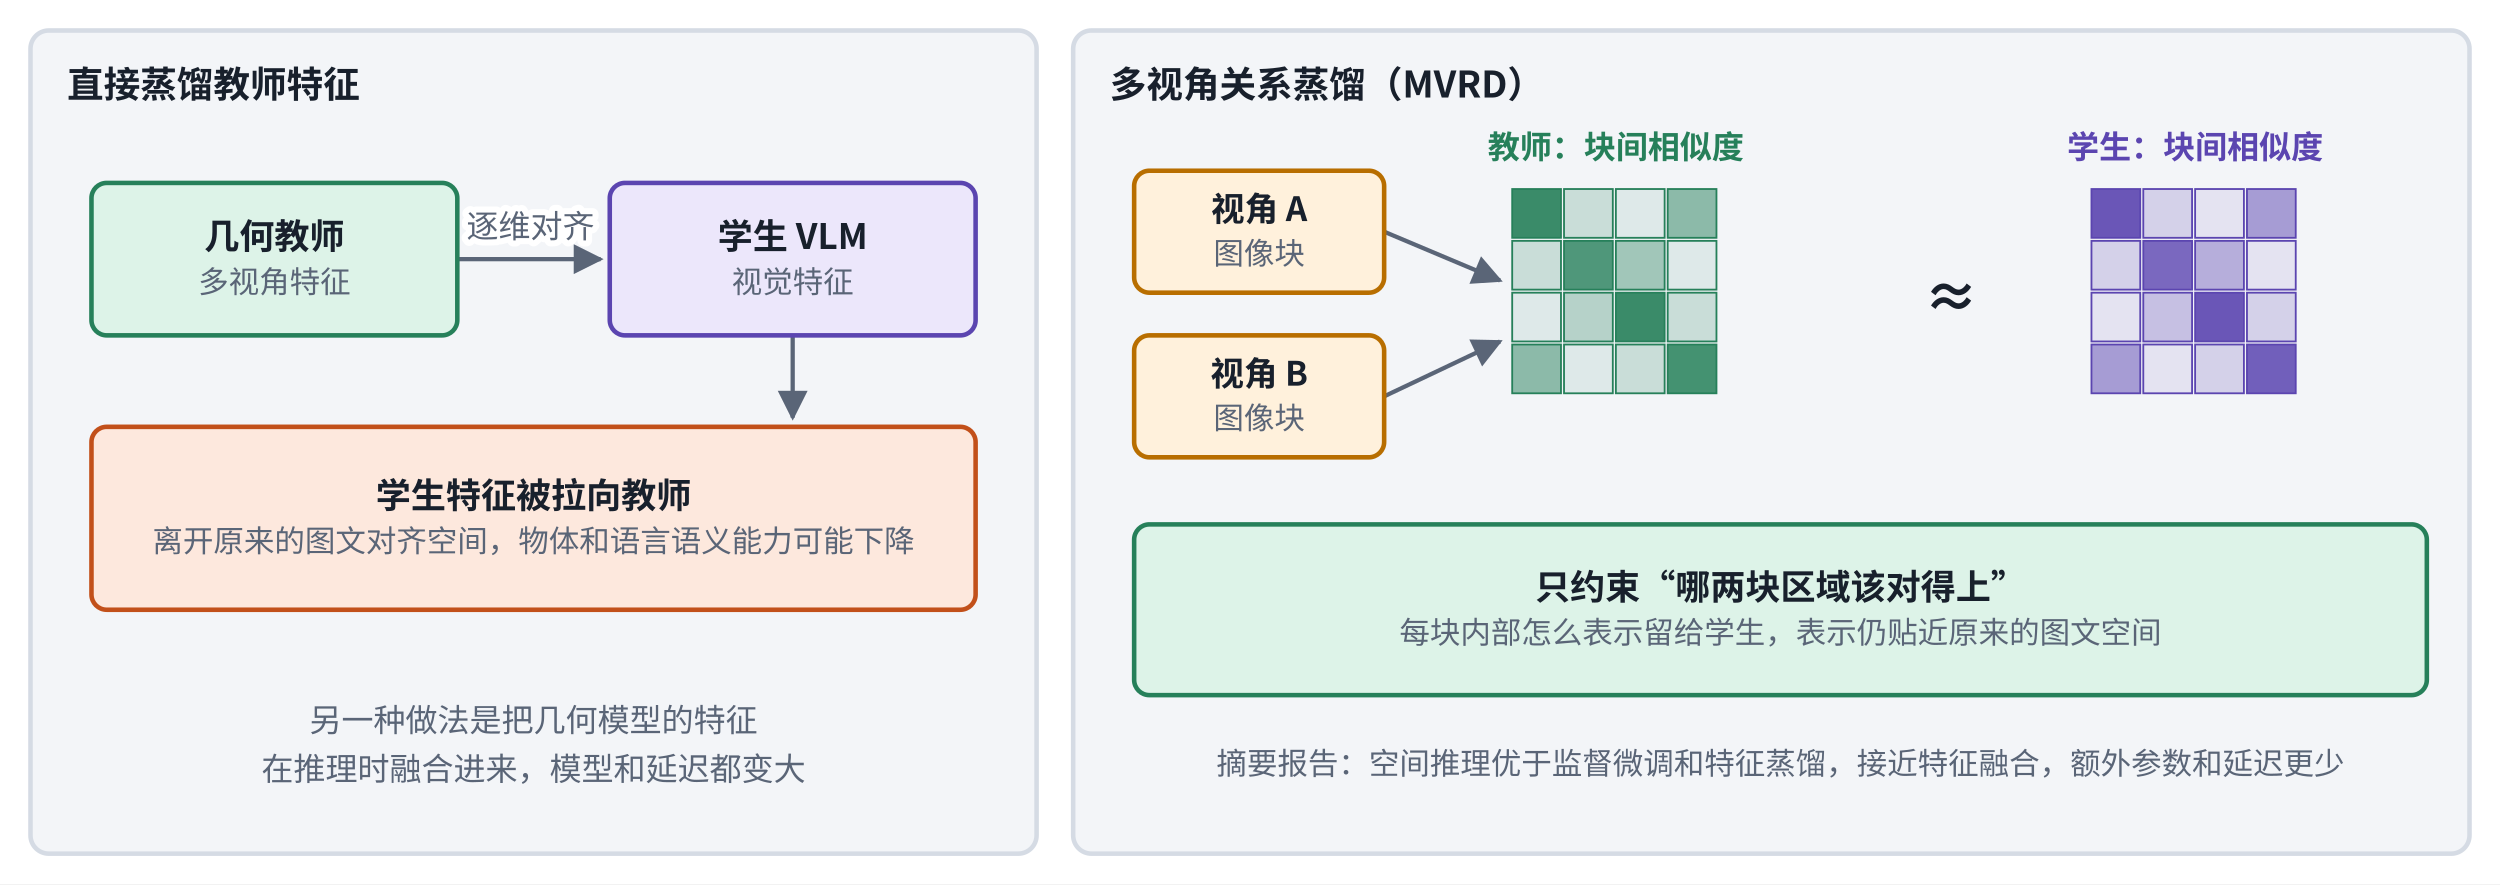
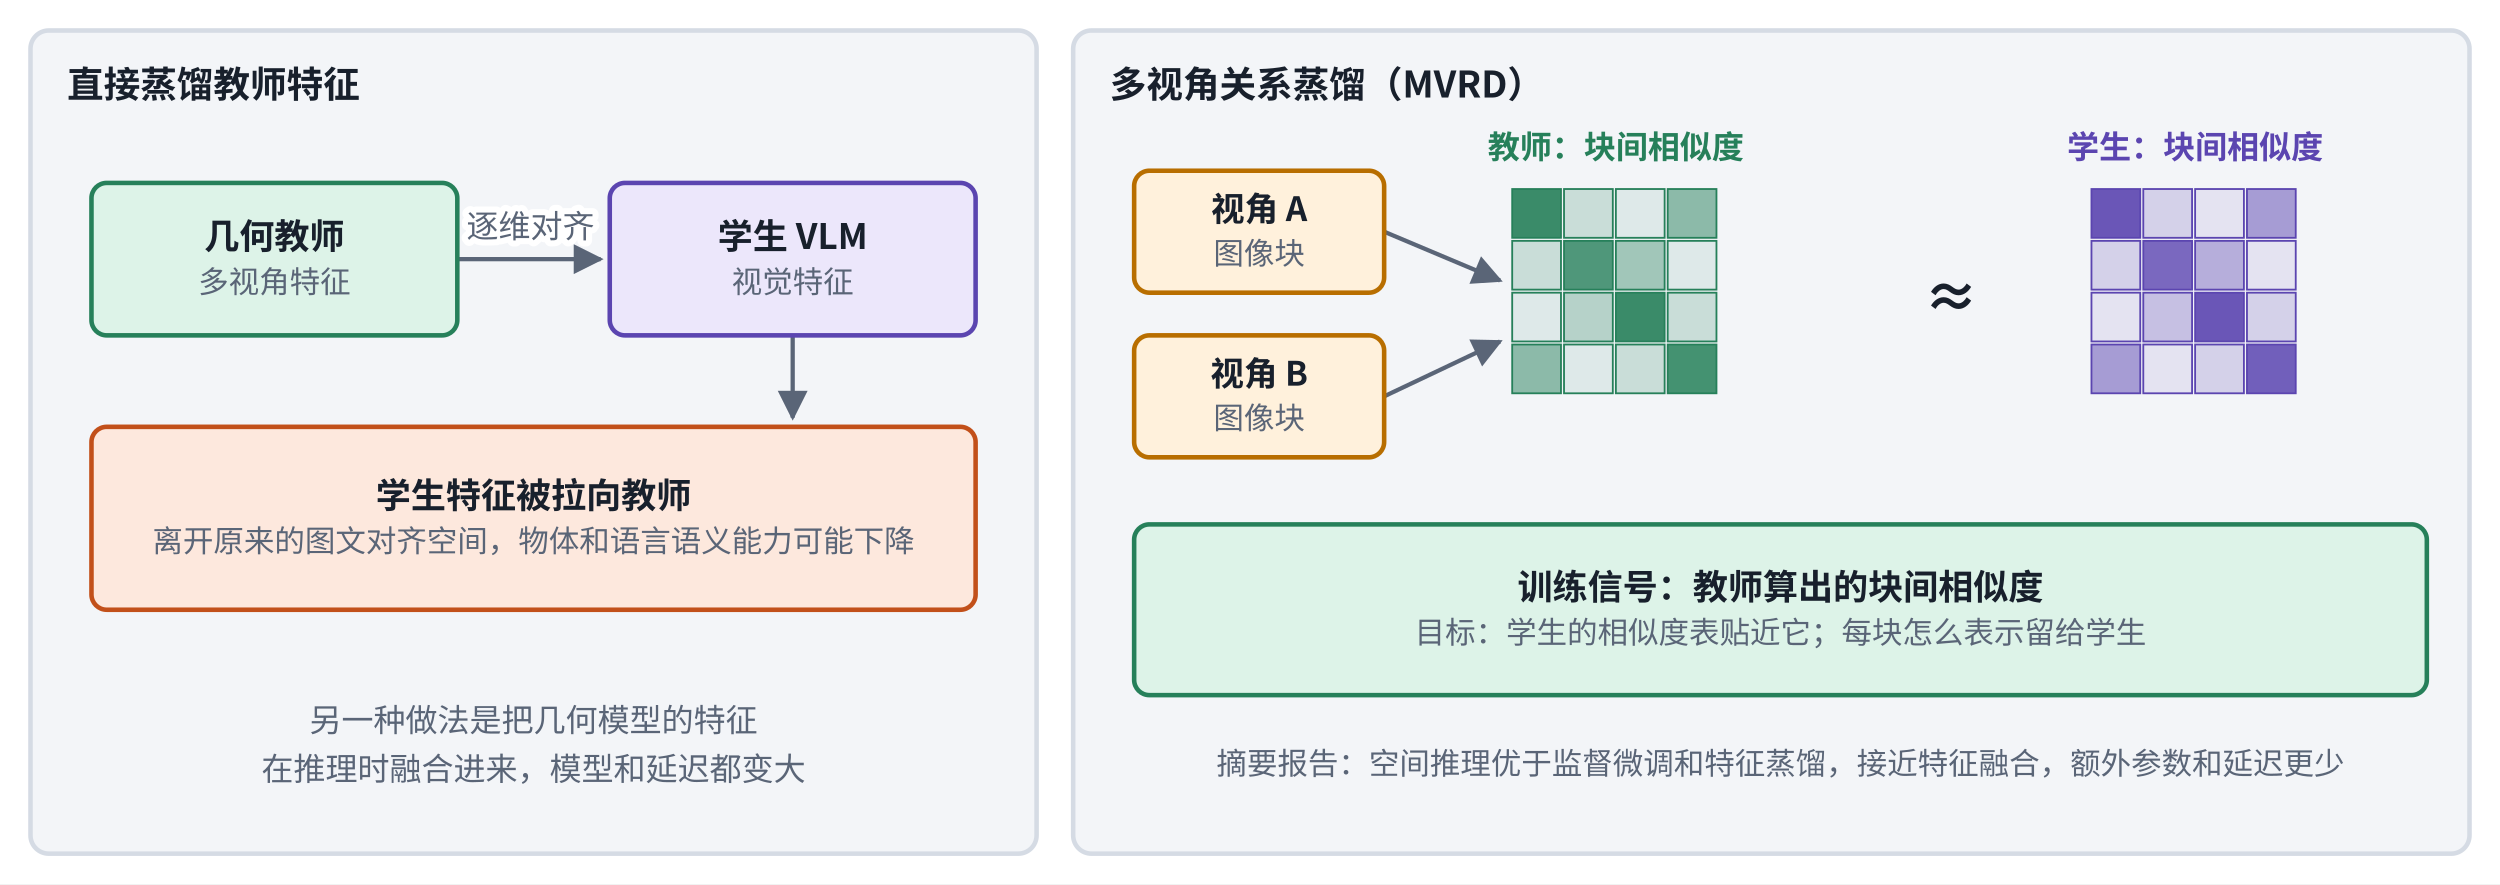
<svg xmlns="http://www.w3.org/2000/svg" viewBox="0 0 820 290" width="820" height="290" role="img" aria-label="特征蒸馏与多视角关系蒸馏">
  <defs>
    <marker id="u09ah-u09b3mvrd" viewBox="0 0 10 10" refX="9" refY="5" markerWidth="7" markerHeight="7" orient="auto-start-reverse">
      <path d="M0,0 L10,5 L0,10 z" fill="#5A6577" />
    </marker>
  </defs>
  <rect x="0" y="0" width="820" height="290" fill="#ffffff" />
  <rect x="10" y="10" width="330" height="270" rx="6" fill="#F3F5F8" stroke="#D5DBE4" stroke-width="1.5" />
  <rect x="352" y="10" width="458" height="270" rx="6" fill="#F3F5F8" stroke="#D5DBE4" stroke-width="1.5" />
  <path d="M150,85 L197,85" fill="none" stroke="#5A6577" stroke-width="1.4" marker-end="url(#u09ah-u09b3mvrd)" />
  <path d="M260,110 L260,137" fill="none" stroke="#5A6577" stroke-width="1.4" marker-end="url(#u09ah-u09b3mvrd)" />
  <path d="M454,76 L492,92" fill="none" stroke="#5A6577" stroke-width="1.4" marker-end="url(#u09ah-u09b3mvrd)" />
  <path d="M454,130 L492,112" fill="none" stroke="#5A6577" stroke-width="1.4" marker-end="url(#u09ah-u09b3mvrd)" />
  <rect x="30" y="60" width="120" height="50" rx="5" fill="#DDF3E8" stroke="#26805A" stroke-width="1.5" />
  <rect x="200" y="60" width="120" height="50" rx="5" fill="#ECE7FB" stroke="#5B45B0" stroke-width="1.5" />
  <rect x="30" y="140" width="290" height="60" rx="5" fill="#FDE8DD" stroke="#C2501A" stroke-width="1.5" />
  <rect x="372" y="56" width="82" height="40" rx="5" fill="#FFF1DC" stroke="#B86E00" stroke-width="1.5" />
  <rect x="372" y="110" width="82" height="40" rx="5" fill="#FFF1DC" stroke="#B86E00" stroke-width="1.5" />
  <rect x="496" y="62" width="16" height="16" fill="#26805A" fill-opacity="0.9" stroke="#26805A" stroke-width="0.6" />
  <rect x="513" y="62" width="16" height="16" fill="#26805A" fill-opacity="0.2" stroke="#26805A" stroke-width="0.6" />
  <rect x="530" y="62" width="16" height="16" fill="#26805A" fill-opacity="0.1" stroke="#26805A" stroke-width="0.6" />
  <rect x="547" y="62" width="16" height="16" fill="#26805A" fill-opacity="0.5" stroke="#26805A" stroke-width="0.6" />
  <rect x="496" y="79" width="16" height="16" fill="#26805A" fill-opacity="0.2" stroke="#26805A" stroke-width="0.6" />
  <rect x="513" y="79" width="16" height="16" fill="#26805A" fill-opacity="0.8" stroke="#26805A" stroke-width="0.6" />
  <rect x="530" y="79" width="16" height="16" fill="#26805A" fill-opacity="0.4" stroke="#26805A" stroke-width="0.6" />
  <rect x="547" y="79" width="16" height="16" fill="#26805A" fill-opacity="0.1" stroke="#26805A" stroke-width="0.6" />
  <rect x="496" y="96" width="16" height="16" fill="#26805A" fill-opacity="0.1" stroke="#26805A" stroke-width="0.6" />
  <rect x="513" y="96" width="16" height="16" fill="#26805A" fill-opacity="0.3" stroke="#26805A" stroke-width="0.6" />
  <rect x="530" y="96" width="16" height="16" fill="#26805A" fill-opacity="0.9" stroke="#26805A" stroke-width="0.6" />
  <rect x="547" y="96" width="16" height="16" fill="#26805A" fill-opacity="0.2" stroke="#26805A" stroke-width="0.6" />
  <rect x="496" y="113" width="16" height="16" fill="#26805A" fill-opacity="0.5" stroke="#26805A" stroke-width="0.6" />
  <rect x="513" y="113" width="16" height="16" fill="#26805A" fill-opacity="0.1" stroke="#26805A" stroke-width="0.6" />
  <rect x="530" y="113" width="16" height="16" fill="#26805A" fill-opacity="0.2" stroke="#26805A" stroke-width="0.6" />
  <rect x="547" y="113" width="16" height="16" fill="#26805A" fill-opacity="0.85" stroke="#26805A" stroke-width="0.6" />
  <rect x="686" y="62" width="16" height="16" fill="#5B45B0" fill-opacity="0.9" stroke="#5B45B0" stroke-width="0.6" />
  <rect x="703" y="62" width="16" height="16" fill="#5B45B0" fill-opacity="0.2" stroke="#5B45B0" stroke-width="0.6" />
  <rect x="720" y="62" width="16" height="16" fill="#5B45B0" fill-opacity="0.1" stroke="#5B45B0" stroke-width="0.6" />
  <rect x="737" y="62" width="16" height="16" fill="#5B45B0" fill-opacity="0.5" stroke="#5B45B0" stroke-width="0.6" />
  <rect x="686" y="79" width="16" height="16" fill="#5B45B0" fill-opacity="0.2" stroke="#5B45B0" stroke-width="0.6" />
  <rect x="703" y="79" width="16" height="16" fill="#5B45B0" fill-opacity="0.8" stroke="#5B45B0" stroke-width="0.6" />
  <rect x="720" y="79" width="16" height="16" fill="#5B45B0" fill-opacity="0.4" stroke="#5B45B0" stroke-width="0.6" />
  <rect x="737" y="79" width="16" height="16" fill="#5B45B0" fill-opacity="0.1" stroke="#5B45B0" stroke-width="0.6" />
  <rect x="686" y="96" width="16" height="16" fill="#5B45B0" fill-opacity="0.1" stroke="#5B45B0" stroke-width="0.6" />
  <rect x="703" y="96" width="16" height="16" fill="#5B45B0" fill-opacity="0.3" stroke="#5B45B0" stroke-width="0.6" />
  <rect x="720" y="96" width="16" height="16" fill="#5B45B0" fill-opacity="0.9" stroke="#5B45B0" stroke-width="0.6" />
  <rect x="737" y="96" width="16" height="16" fill="#5B45B0" fill-opacity="0.2" stroke="#5B45B0" stroke-width="0.6" />
  <rect x="686" y="113" width="16" height="16" fill="#5B45B0" fill-opacity="0.5" stroke="#5B45B0" stroke-width="0.6" />
  <rect x="703" y="113" width="16" height="16" fill="#5B45B0" fill-opacity="0.1" stroke="#5B45B0" stroke-width="0.6" />
  <rect x="720" y="113" width="16" height="16" fill="#5B45B0" fill-opacity="0.2" stroke="#5B45B0" stroke-width="0.6" />
  <rect x="737" y="113" width="16" height="16" fill="#5B45B0" fill-opacity="0.85" stroke="#5B45B0" stroke-width="0.6" />
  <rect x="372" y="172" width="424" height="56" rx="5" fill="#DDF3E8" stroke="#26805A" stroke-width="1.5" />
  <text x="22" y="32" text-anchor="start" font-size="12" font-weight="700" fill="#18202C" font-family="PingFang SC, Noto Sans CJK SC, Microsoft YaHei, sans-serif">直接蒸馏教师特征</text>
  <text x="364" y="32" text-anchor="start" font-size="12" font-weight="700" fill="#18202C" font-family="PingFang SC, Noto Sans CJK SC, Microsoft YaHei, sans-serif">多视角关系蒸馏（MVRD）</text>
  <text x="90" y="81.665" text-anchor="middle" font-size="11.5" font-weight="600" fill="#18202C" font-family="PingFang SC, Noto Sans CJK SC, Microsoft YaHei, sans-serif">几何教师</text>
  <text x="90" y="96.035" text-anchor="middle" font-size="10" font-weight="400" fill="#5A6577" font-family="PingFang SC, Noto Sans CJK SC, Microsoft YaHei, sans-serif">多视角特征</text>
  <text x="260" y="81.665" text-anchor="middle" font-size="11.5" font-weight="600" fill="#18202C" font-family="PingFang SC, Noto Sans CJK SC, Microsoft YaHei, sans-serif">学生 VLM</text>
  <text x="260" y="96.035" text-anchor="middle" font-size="10" font-weight="400" fill="#5A6577" font-family="PingFang SC, Noto Sans CJK SC, Microsoft YaHei, sans-serif">视觉特征</text>
  <text x="174" y="78" text-anchor="middle" font-size="10.5" font-weight="400" fill="#5A6577" font-family="PingFang SC, Noto Sans CJK SC, Microsoft YaHei, sans-serif" style="paint-order:stroke;stroke-width:4px;stroke-linejoin:round" stroke="#ffffff">逐维对齐</text>
  <text x="175" y="166.665" text-anchor="middle" font-size="11.5" font-weight="600" fill="#18202C" font-family="PingFang SC, Noto Sans CJK SC, Microsoft YaHei, sans-serif">学生特征被拉向教师</text>
  <text x="175" y="181.035" text-anchor="middle" font-size="10" font-weight="400" fill="#5A6577" font-family="PingFang SC, Noto Sans CJK SC, Microsoft YaHei, sans-serif">离开原来的图文对齐空间，物体和语言语义能力可能下降</text>
  <text x="175" y="240" text-anchor="middle" font-size="10.5" font-weight="400" fill="#5A6577" font-family="PingFang SC, Noto Sans CJK SC, Microsoft YaHei, sans-serif">另一种做法是把几何模型的特征</text>
  <text x="175" y="256" text-anchor="middle" font-size="10.5" font-weight="400" fill="#5A6577" font-family="PingFang SC, Noto Sans CJK SC, Microsoft YaHei, sans-serif">在推理时融合进来，模型和延迟都变大</text>
  <text x="413" y="72.51" text-anchor="middle" font-size="11" font-weight="600" fill="#18202C" font-family="PingFang SC, Noto Sans CJK SC, Microsoft YaHei, sans-serif">视角 A</text>
  <text x="413" y="86.69" text-anchor="middle" font-size="10" font-weight="400" fill="#5A6577" font-family="PingFang SC, Noto Sans CJK SC, Microsoft YaHei, sans-serif">图像块</text>
  <text x="413" y="126.51" text-anchor="middle" font-size="11" font-weight="600" fill="#18202C" font-family="PingFang SC, Noto Sans CJK SC, Microsoft YaHei, sans-serif">视角 B</text>
  <text x="413" y="140.69" text-anchor="middle" font-size="10" font-weight="400" fill="#5A6577" font-family="PingFang SC, Noto Sans CJK SC, Microsoft YaHei, sans-serif">图像块</text>
  <text x="530" y="52" text-anchor="middle" font-size="10.5" font-weight="600" fill="#26805A" font-family="PingFang SC, Noto Sans CJK SC, Microsoft YaHei, sans-serif">教师：块间相似度</text>
  <text x="640" y="104" text-anchor="middle" font-size="18" font-weight="700" fill="#18202C" font-family="PingFang SC, Noto Sans CJK SC, Microsoft YaHei, sans-serif">≈</text>
  <text x="720" y="52" text-anchor="middle" font-size="10.5" font-weight="600" fill="#5B45B0" font-family="PingFang SC, Noto Sans CJK SC, Microsoft YaHei, sans-serif">学生：块间相似度</text>
-   <text x="584" y="196.665" text-anchor="middle" font-size="11.5" font-weight="600" fill="#18202C" font-family="PingFang SC, Noto Sans CJK SC, Microsoft YaHei, sans-serif">只约束“哪两块区域该对得上”</text>
-   <text x="584" y="211.035" text-anchor="middle" font-size="10" font-weight="400" fill="#5A6577" font-family="PingFang SC, Noto Sans CJK SC, Microsoft YaHei, sans-serif">每块内部怎么表示留给学生，表示仍贴近原来的图文空间</text>
+   <text x="584" y="196.665" text-anchor="middle" font-size="11.5" font-weight="600" fill="#18202C" font-family="PingFang SC, Noto Sans CJK SC, Microsoft YaHei, sans-serif">训练信号：教师算出的块间相似度</text>
+   <text x="584" y="211.035" text-anchor="middle" font-size="10" font-weight="400" fill="#5A6577" font-family="PingFang SC, Noto Sans CJK SC, Microsoft YaHei, sans-serif">目标：学生的相似度表贴近它；每块怎么表示留给学生</text>
  <text x="584" y="254" text-anchor="middle" font-size="10" font-weight="400" fill="#5A6577" font-family="PingFang SC, Noto Sans CJK SC, Microsoft YaHei, sans-serif">摘要报告：空间推理优于监督微调和特征蒸馏，接近特征融合，额外参数和延迟更少</text>
</svg>
